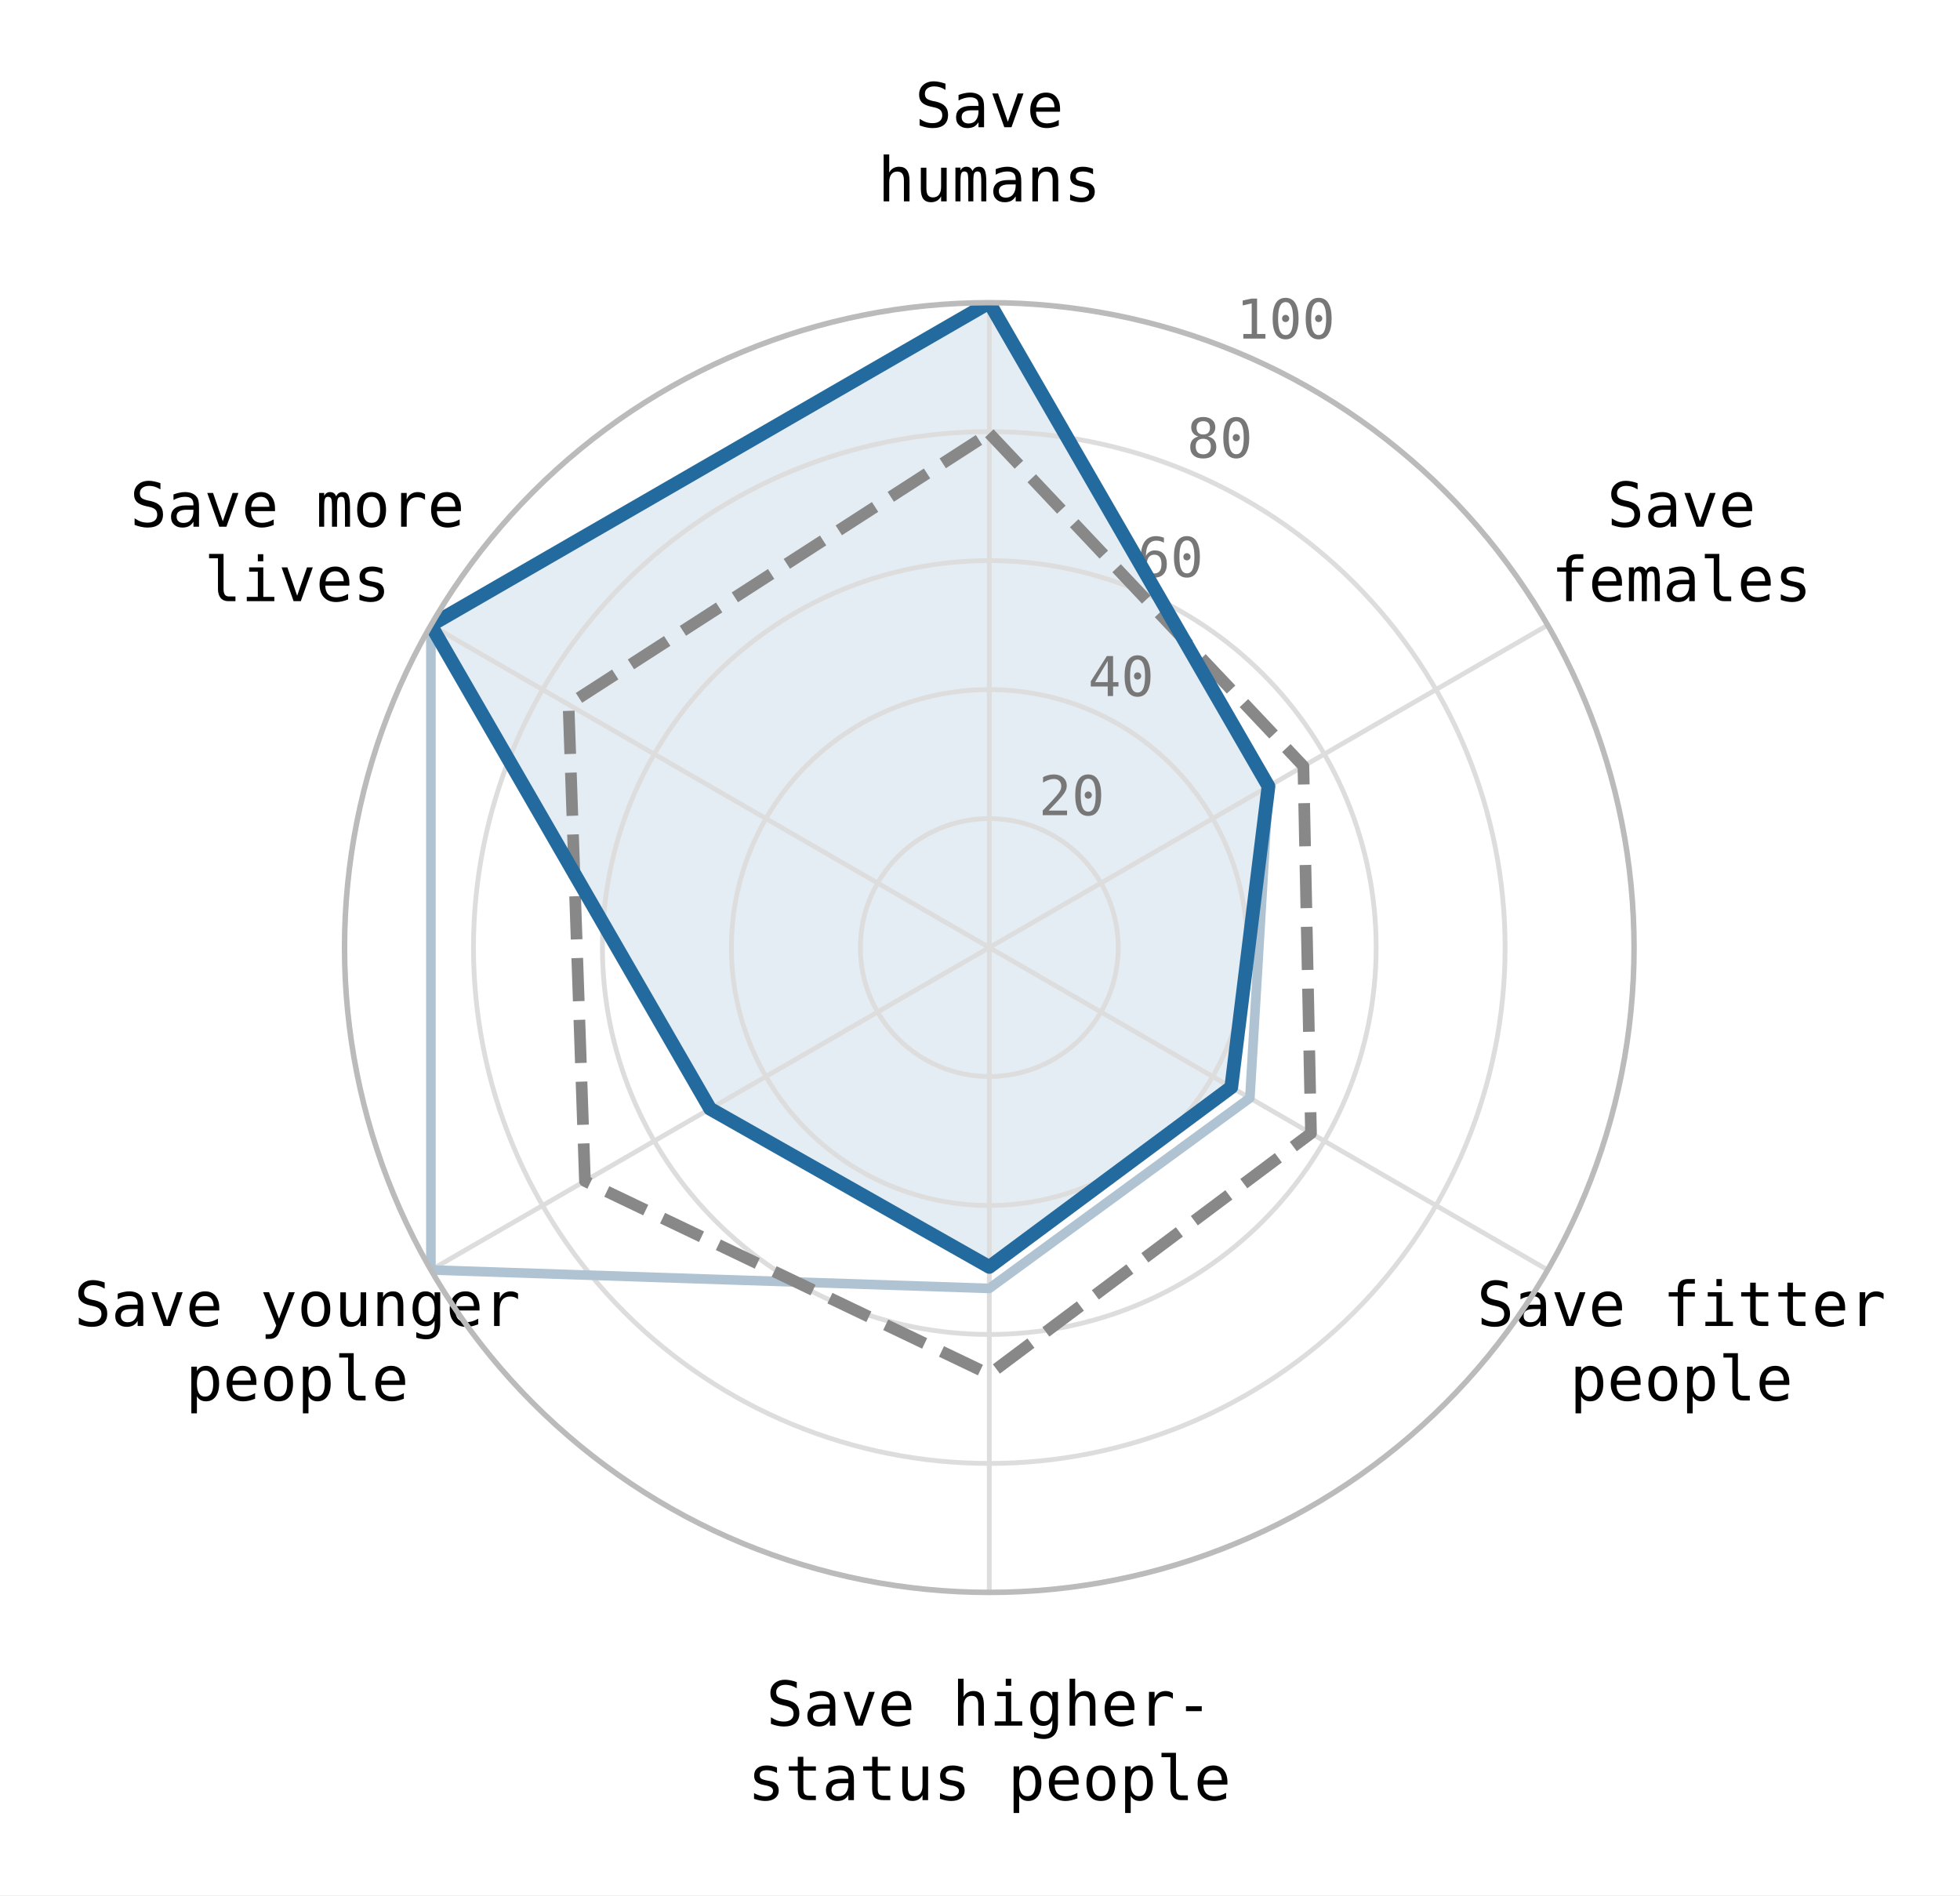
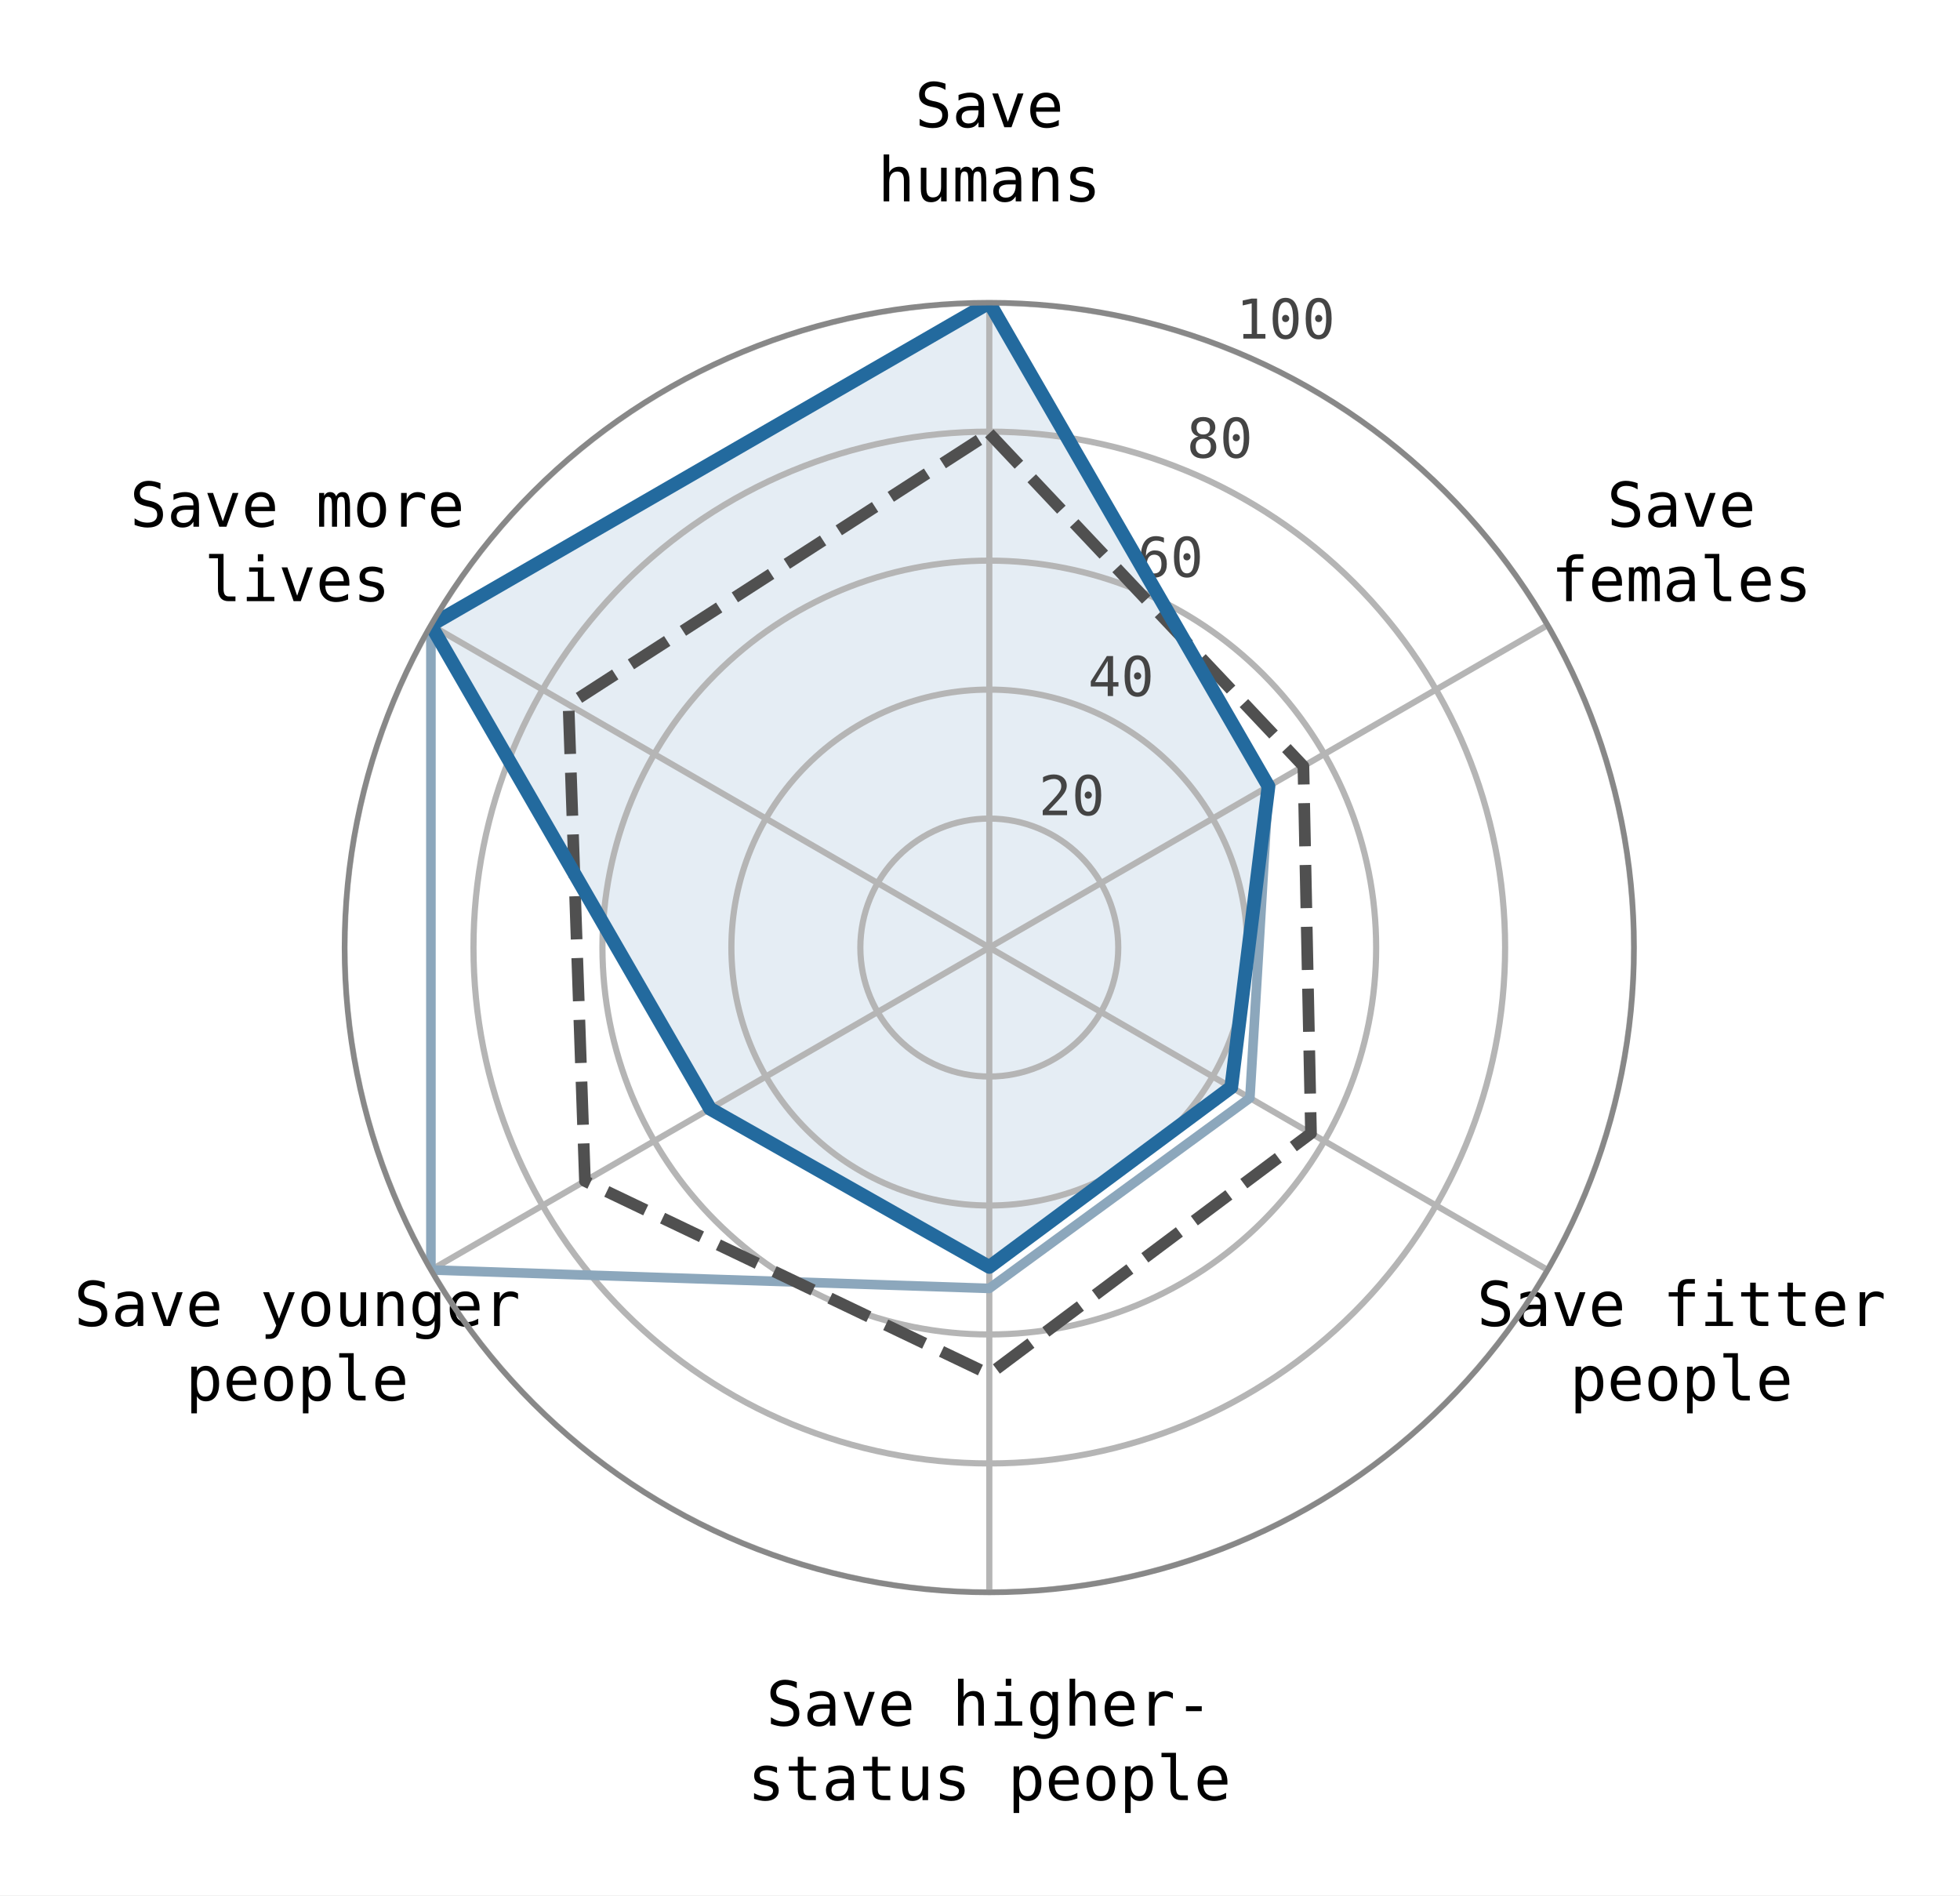
<svg xmlns="http://www.w3.org/2000/svg" width="285.625pt" height="276.148pt" viewBox="0 0 285.625 276.148" version="1.1">
  <defs>
    <style type="text/css">*{stroke-linejoin: round; stroke-linecap: butt}</style>
  </defs>
  <g id="figure_1">
    <g id="patch_1">
      <path d="M 0 276.148  L 285.625 276.148  L 285.625 0  L 0 0  z " style="fill: #ffffff" />
    </g>
    <g id="axes_1">
      <g id="patch_2">
        <path d="M 238.127 138.062  C 238.127 125.723 235.697 113.505 230.975 102.105  C 226.253 90.706 219.332 80.347 210.607 71.622  C 201.882 62.898 191.523 55.976 180.124 51.254  C 168.724 46.533 156.506 44.102 144.167 44.102  C 131.828 44.102 119.61 46.533 108.21 51.254  C 96.811 55.976 86.452 62.898 77.727 71.622  C 69.002 80.347 62.081 90.706 57.359 102.105  C 52.637 113.505 50.207 125.723 50.207 138.062  C 50.207 150.401 52.637 162.62 57.359 174.019  C 62.081 185.419 69.002 195.777 77.727 204.502  C 86.452 213.227 96.811 220.148 108.21 224.87  C 119.61 229.592 131.828 232.022 144.167 232.022  C 156.506 232.022 168.724 229.592 180.124 224.87  C 191.523 220.148 201.882 213.227 210.607 204.502  C 219.332 195.777 226.253 185.419 230.975 174.019  C 235.697 162.62 238.127 150.401 238.127 138.062  M 144.167 138.062  C 144.167 138.062 144.167 138.062 144.167 138.062  C 144.167 138.062 144.167 138.062 144.167 138.062  C 144.167 138.062 144.167 138.062 144.167 138.062  C 144.167 138.062 144.167 138.062 144.167 138.062  C 144.167 138.062 144.167 138.062 144.167 138.062  C 144.167 138.062 144.167 138.062 144.167 138.062  C 144.167 138.062 144.167 138.062 144.167 138.062  C 144.167 138.062 144.167 138.062 144.167 138.062  C 144.167 138.062 144.167 138.062 144.167 138.062  C 144.167 138.062 144.167 138.062 144.167 138.062  C 144.167 138.062 144.167 138.062 144.167 138.062  C 144.167 138.062 144.167 138.062 144.167 138.062  C 144.167 138.062 144.167 138.062 144.167 138.062  C 144.167 138.062 144.167 138.062 144.167 138.062  C 144.167 138.062 144.167 138.062 144.167 138.062  C 144.167 138.062 144.167 138.062 144.167 138.062  z " style="fill: #ffffff" />
      </g>
      <g id="patch_3">
        <path d="M 144.167 44.102  L 184.853 114.572  L 179.428 158.42  L 144.167 184.595  L 103.481 161.552  L 62.795 91.082  z " clip-path="url(#p1b37e90732)" style="fill: #236a9e; opacity: 0.12; stroke: #236a9e; stroke-linejoin: miter" />
      </g>
      <g id="matplotlib.axis_1">
        <g id="xtick_1">
          <g id="line2d_1">
-             <path d="M 144.167 138.062  L 144.167 44.102  " clip-path="url(#p1b37e90732)" style="fill: none; stroke: #dddddd; stroke-width: 0.7; stroke-linecap: square" />
+             <path d="M 144.167 138.062  L 144.167 44.102  " clip-path="url(#p1b37e90732)" style="fill: none; stroke: #b5b5b5; stroke-width: 0.9; stroke-linecap: square" />
          </g>
          <g id="text_1">
            <text style="font-size: 9px; font-family: Menlo, Consolas, monospace" transform="translate(133.3304 18.53877)">Save</text>
            <text style="font-size: 9px; font-family: Menlo, Consolas, monospace" transform="translate(127.9122 29.34123)">humans</text>
          </g>
        </g>
        <g id="xtick_2">
          <g id="line2d_2">
-             <path d="M 144.167 138.062  L 225.539 91.082  " clip-path="url(#p1b37e90732)" style="fill: none; stroke: #dddddd; stroke-width: 0.7; stroke-linecap: square" />
+             <path d="M 144.167 138.062  L 225.539 91.082  " clip-path="url(#p1b37e90732)" style="fill: none; stroke: #b5b5b5; stroke-width: 0.9; stroke-linecap: square" />
          </g>
          <g id="text_2">
            <text style="font-size: 9px; font-family: Menlo, Consolas, monospace" transform="translate(234.1878 76.74486)">Save</text>
            <text style="font-size: 9px; font-family: Menlo, Consolas, monospace" transform="translate(226.0603 87.59514)">females</text>
          </g>
        </g>
        <g id="xtick_3">
          <g id="line2d_3">
-             <path d="M 144.167 138.062  L 225.539 185.042  " clip-path="url(#p1b37e90732)" style="fill: none; stroke: #dddddd; stroke-width: 0.7; stroke-linecap: square" />
+             <path d="M 144.167 138.062  L 225.539 185.042  " clip-path="url(#p1b37e90732)" style="fill: none; stroke: #b5b5b5; stroke-width: 0.9; stroke-linecap: square" />
          </g>
          <g id="text_3">
            <text style="font-size: 9px; font-family: Menlo, Consolas, monospace" transform="translate(215.2238 193.2052)">Save fitter</text>
            <text style="font-size: 9px; font-family: Menlo, Consolas, monospace" transform="translate(228.7695 204.0555)">people</text>
          </g>
        </g>
        <g id="xtick_4">
          <g id="line2d_4">
-             <path d="M 144.167 138.062  L 144.167 232.022  " clip-path="url(#p1b37e90732)" style="fill: none; stroke: #dddddd; stroke-width: 0.7; stroke-linecap: square" />
+             <path d="M 144.167 138.062  L 144.167 232.022  " clip-path="url(#p1b37e90732)" style="fill: none; stroke: #b5b5b5; stroke-width: 0.9; stroke-linecap: square" />
          </g>
          <g id="text_4">
            <text style="font-size: 9px; font-family: Menlo, Consolas, monospace" transform="translate(111.6573 251.4352)">Save higher-</text>
            <text style="font-size: 9px; font-family: Menlo, Consolas, monospace" transform="translate(108.9482 262.2855)">status people</text>
          </g>
        </g>
        <g id="xtick_5">
          <g id="line2d_5">
-             <path d="M 144.167 138.062  L 62.795 185.042  " clip-path="url(#p1b37e90732)" style="fill: none; stroke: #dddddd; stroke-width: 0.7; stroke-linecap: square" />
+             <path d="M 144.167 138.062  L 62.795 185.042  " clip-path="url(#p1b37e90732)" style="fill: none; stroke: #b5b5b5; stroke-width: 0.9; stroke-linecap: square" />
          </g>
          <g id="text_5">
            <text style="font-size: 9px; font-family: Menlo, Consolas, monospace" transform="translate(10.8 193.2049)">Save younger</text>
            <text style="font-size: 9px; font-family: Menlo, Consolas, monospace" transform="translate(27.05484 204.0551)">people</text>
          </g>
        </g>
        <g id="xtick_6">
          <g id="line2d_6">
-             <path d="M 144.167 138.062  L 62.795 91.082  " clip-path="url(#p1b37e90732)" style="fill: none; stroke: #dddddd; stroke-width: 0.7; stroke-linecap: square" />
+             <path d="M 144.167 138.062  L 62.795 91.082  " clip-path="url(#p1b37e90732)" style="fill: none; stroke: #b5b5b5; stroke-width: 0.9; stroke-linecap: square" />
          </g>
          <g id="text_6">
            <text style="font-size: 9px; font-family: Menlo, Consolas, monospace" transform="translate(18.92742 76.74486)">Save more</text>
            <text style="font-size: 9px; font-family: Menlo, Consolas, monospace" transform="translate(29.76398 87.59514)">lives</text>
          </g>
        </g>
      </g>
      <g id="matplotlib.axis_2">
        <g id="ytick_1">
          <g id="line2d_7">
-             <path d="M 144.167 119.27  C 146.635 119.27 149.078 119.756 151.358 120.701  C 153.638 121.645 155.71 123.029 157.455 124.774  C 159.2 126.519 160.584 128.591 161.529 130.871  C 162.473 133.151 162.959 135.594 162.959 138.062  C 162.959 140.53 162.473 142.974 161.529 145.253  C 160.584 147.533 159.2 149.605 157.455 151.35  C 155.71 153.095 153.638 154.479 151.358 155.424  C 149.078 156.368 146.635 156.854 144.167 156.854  C 141.699 156.854 139.256 156.368 136.976 155.424  C 134.696 154.479 132.624 153.095 130.879 151.35  C 129.134 149.605 127.75 147.533 126.805 145.253  C 125.861 142.974 125.375 140.53 125.375 138.062  C 125.375 135.594 125.861 133.151 126.805 130.871  C 127.75 128.591 129.134 126.519 130.879 124.774  C 132.624 123.029 134.696 121.645 136.976 120.701  C 139.256 119.756 141.699 119.27 144.167 119.27  " clip-path="url(#p1b37e90732)" style="fill: none; stroke: #dddddd; stroke-width: 0.7; stroke-linecap: square" />
+             <path d="M 144.167 119.27  C 146.635 119.27 149.078 119.756 151.358 120.701  C 153.638 121.645 155.71 123.029 157.455 124.774  C 159.2 126.519 160.584 128.591 161.529 130.871  C 162.473 133.151 162.959 135.594 162.959 138.062  C 162.959 140.53 162.473 142.974 161.529 145.253  C 160.584 147.533 159.2 149.605 157.455 151.35  C 155.71 153.095 153.638 154.479 151.358 155.424  C 149.078 156.368 146.635 156.854 144.167 156.854  C 141.699 156.854 139.256 156.368 136.976 155.424  C 134.696 154.479 132.624 153.095 130.879 151.35  C 129.134 149.605 127.75 147.533 126.805 145.253  C 125.861 142.974 125.375 140.53 125.375 138.062  C 125.375 135.594 125.861 133.151 126.805 130.871  C 127.75 128.591 129.134 126.519 130.879 124.774  C 132.624 123.029 134.696 121.645 136.976 120.701  C 139.256 119.756 141.699 119.27 144.167 119.27  " clip-path="url(#p1b37e90732)" style="fill: none; stroke: #b5b5b5; stroke-width: 0.9; stroke-linecap: square" />
          </g>
          <g id="text_7">
-             <text style="font-size: 8px; font-family: Menlo, Consolas, monospace; text-anchor: start; fill: #777777" x="151.358" y="118.779" transform="rotate(-0 151.3584 118.7787)">20</text>
+             <text style="font-size: 8px; font-family: Menlo, Consolas, monospace; text-anchor: start; fill: #444444" x="151.358" y="118.779" transform="rotate(-0 151.3584 118.7787)">20</text>
          </g>
        </g>
        <g id="ytick_2">
          <g id="line2d_8">
-             <path d="M 144.167 100.478  C 149.102 100.478 153.99 101.45 158.55 103.339  C 163.11 105.228 167.253 107.996 170.743 111.486  C 174.233 114.976 177.001 119.12 178.89 123.679  C 180.779 128.239 181.751 133.127 181.751 138.062  C 181.751 142.998 180.779 147.885 178.89 152.445  C 177.001 157.005 174.233 161.148 170.743 164.638  C 167.253 168.128 163.11 170.896 158.55 172.785  C 153.99 174.674 149.102 175.646 144.167 175.646  C 139.232 175.646 134.344 174.674 129.784 172.785  C 125.224 170.896 121.081 168.128 117.591 164.638  C 114.101 161.148 111.333 157.005 109.444 152.445  C 107.555 147.885 106.583 142.998 106.583 138.062  C 106.583 133.127 107.555 128.239 109.444 123.679  C 111.333 119.12 114.101 114.976 117.591 111.486  C 121.081 107.996 125.224 105.228 129.784 103.339  C 134.344 101.45 139.232 100.478 144.167 100.478  " clip-path="url(#p1b37e90732)" style="fill: none; stroke: #dddddd; stroke-width: 0.7; stroke-linecap: square" />
+             <path d="M 144.167 100.478  C 149.102 100.478 153.99 101.45 158.55 103.339  C 163.11 105.228 167.253 107.996 170.743 111.486  C 174.233 114.976 177.001 119.12 178.89 123.679  C 180.779 128.239 181.751 133.127 181.751 138.062  C 181.751 142.998 180.779 147.885 178.89 152.445  C 177.001 157.005 174.233 161.148 170.743 164.638  C 167.253 168.128 163.11 170.896 158.55 172.785  C 153.99 174.674 149.102 175.646 144.167 175.646  C 139.232 175.646 134.344 174.674 129.784 172.785  C 125.224 170.896 121.081 168.128 117.591 164.638  C 114.101 161.148 111.333 157.005 109.444 152.445  C 107.555 147.885 106.583 142.998 106.583 138.062  C 106.583 133.127 107.555 128.239 109.444 123.679  C 111.333 119.12 114.101 114.976 117.591 111.486  C 121.081 107.996 125.224 105.228 129.784 103.339  C 134.344 101.45 139.232 100.478 144.167 100.478  " clip-path="url(#p1b37e90732)" style="fill: none; stroke: #b5b5b5; stroke-width: 0.9; stroke-linecap: square" />
          </g>
          <g id="text_8">
-             <text style="font-size: 8px; font-family: Menlo, Consolas, monospace; text-anchor: start; fill: #777777" x="158.55" y="101.417" transform="rotate(-0 158.5498 101.4171)">40</text>
+             <text style="font-size: 8px; font-family: Menlo, Consolas, monospace; text-anchor: start; fill: #444444" x="158.55" y="101.417" transform="rotate(-0 158.5498 101.4171)">40</text>
          </g>
        </g>
        <g id="ytick_3">
          <g id="line2d_9">
-             <path d="M 144.167 81.686  C 151.57 81.686 158.901 83.144 165.741 85.977  C 172.581 88.811 178.796 92.963 184.031 98.198  C 189.266 103.433 193.419 109.648 196.252 116.488  C 199.085 123.328 200.543 130.659 200.543 138.062  C 200.543 145.465 199.085 152.797 196.252 159.636  C 193.419 166.476 189.266 172.691 184.031 177.926  C 178.796 183.161 172.581 187.314 165.741 190.147  C 158.901 192.98 151.57 194.438 144.167 194.438  C 136.764 194.438 129.433 192.98 122.593 190.147  C 115.753 187.314 109.538 183.161 104.303 177.926  C 99.068 172.691 94.915 166.476 92.082 159.636  C 89.249 152.797 87.791 145.465 87.791 138.062  C 87.791 130.659 89.249 123.328 92.082 116.488  C 94.915 109.648 99.068 103.433 104.303 98.198  C 109.538 92.963 115.753 88.811 122.593 85.977  C 129.433 83.144 136.764 81.686 144.167 81.686  " clip-path="url(#p1b37e90732)" style="fill: none; stroke: #dddddd; stroke-width: 0.7; stroke-linecap: square" />
+             <path d="M 144.167 81.686  C 151.57 81.686 158.901 83.144 165.741 85.977  C 172.581 88.811 178.796 92.963 184.031 98.198  C 189.266 103.433 193.419 109.648 196.252 116.488  C 199.085 123.328 200.543 130.659 200.543 138.062  C 200.543 145.465 199.085 152.797 196.252 159.636  C 193.419 166.476 189.266 172.691 184.031 177.926  C 178.796 183.161 172.581 187.314 165.741 190.147  C 158.901 192.98 151.57 194.438 144.167 194.438  C 136.764 194.438 129.433 192.98 122.593 190.147  C 115.753 187.314 109.538 183.161 104.303 177.926  C 99.068 172.691 94.915 166.476 92.082 159.636  C 89.249 152.797 87.791 145.465 87.791 138.062  C 87.791 130.659 89.249 123.328 92.082 116.488  C 94.915 109.648 99.068 103.433 104.303 98.198  C 109.538 92.963 115.753 88.811 122.593 85.977  C 129.433 83.144 136.764 81.686 144.167 81.686  " clip-path="url(#p1b37e90732)" style="fill: none; stroke: #b5b5b5; stroke-width: 0.9; stroke-linecap: square" />
          </g>
          <g id="text_9">
-             <text style="font-size: 8px; font-family: Menlo, Consolas, monospace; text-anchor: start; fill: #777777" x="165.741" y="84.056" transform="rotate(-0 165.7412 84.0556)">60</text>
+             <text style="font-size: 8px; font-family: Menlo, Consolas, monospace; text-anchor: start; fill: #444444" x="165.741" y="84.056" transform="rotate(-0 165.7412 84.0556)">60</text>
          </g>
        </g>
        <g id="ytick_4">
          <g id="line2d_10">
-             <path d="M 144.167 62.894  C 154.038 62.894 163.813 64.838 172.933 68.616  C 182.052 72.393 190.339 77.93 197.319 84.91  C 204.299 91.89 209.836 100.177 213.613 109.297  C 217.391 118.416 219.335 128.191 219.335 138.062  C 219.335 147.933 217.391 157.708 213.613 166.828  C 209.836 175.947 204.299 184.234 197.319 191.214  C 190.339 198.194 182.052 203.731 172.933 207.508  C 163.813 211.286 154.038 213.23 144.167 213.23  C 134.296 213.23 124.521 211.286 115.401 207.508  C 106.282 203.731 97.995 198.194 91.015 191.214  C 84.035 184.234 78.498 175.947 74.721 166.828  C 70.943 157.708 68.999 147.933 68.999 138.062  C 68.999 128.191 70.943 118.416 74.721 109.297  C 78.498 100.177 84.035 91.89 91.015 84.91  C 97.995 77.93 106.282 72.393 115.401 68.616  C 124.521 64.838 134.296 62.894 144.167 62.894  " clip-path="url(#p1b37e90732)" style="fill: none; stroke: #dddddd; stroke-width: 0.7; stroke-linecap: square" />
+             <path d="M 144.167 62.894  C 154.038 62.894 163.813 64.838 172.933 68.616  C 182.052 72.393 190.339 77.93 197.319 84.91  C 204.299 91.89 209.836 100.177 213.613 109.297  C 217.391 118.416 219.335 128.191 219.335 138.062  C 219.335 147.933 217.391 157.708 213.613 166.828  C 209.836 175.947 204.299 184.234 197.319 191.214  C 190.339 198.194 182.052 203.731 172.933 207.508  C 163.813 211.286 154.038 213.23 144.167 213.23  C 134.296 213.23 124.521 211.286 115.401 207.508  C 106.282 203.731 97.995 198.194 91.015 191.214  C 84.035 184.234 78.498 175.947 74.721 166.828  C 70.943 157.708 68.999 147.933 68.999 138.062  C 68.999 128.191 70.943 118.416 74.721 109.297  C 78.498 100.177 84.035 91.89 91.015 84.91  C 97.995 77.93 106.282 72.393 115.401 68.616  C 124.521 64.838 134.296 62.894 144.167 62.894  " clip-path="url(#p1b37e90732)" style="fill: none; stroke: #b5b5b5; stroke-width: 0.9; stroke-linecap: square" />
          </g>
          <g id="text_10">
-             <text style="font-size: 8px; font-family: Menlo, Consolas, monospace; text-anchor: start; fill: #777777" x="172.933" y="66.694" transform="rotate(-0 172.9326 66.69406)">80</text>
+             <text style="font-size: 8px; font-family: Menlo, Consolas, monospace; text-anchor: start; fill: #444444" x="172.933" y="66.694" transform="rotate(-0 172.9326 66.69406)">80</text>
          </g>
        </g>
        <g id="ytick_5">
          <g id="line2d_11">
-             <path d="M 144.167 44.102  C 156.506 44.102 168.724 46.533 180.124 51.254  C 191.523 55.976 201.882 62.898 210.607 71.622  C 219.332 80.347 226.253 90.706 230.975 102.105  C 235.697 113.505 238.127 125.723 238.127 138.062  C 238.127 150.401 235.697 162.62 230.975 174.019  C 226.253 185.419 219.332 195.777 210.607 204.502  C 201.882 213.227 191.523 220.148 180.124 224.87  C 168.724 229.592 156.506 232.022 144.167 232.022  C 131.828 232.022 119.61 229.592 108.21 224.87  C 96.811 220.148 86.452 213.227 77.727 204.502  C 69.002 195.777 62.081 185.419 57.359 174.019  C 52.637 162.62 50.207 150.401 50.207 138.062  C 50.207 125.723 52.637 113.505 57.359 102.105  C 62.081 90.706 69.002 80.347 77.727 71.622  C 86.452 62.898 96.811 55.976 108.21 51.254  C 119.61 46.533 131.828 44.102 144.167 44.102  " clip-path="url(#p1b37e90732)" style="fill: none; stroke: #dddddd; stroke-width: 0.7; stroke-linecap: square" />
+             <path d="M 144.167 44.102  C 156.506 44.102 168.724 46.533 180.124 51.254  C 191.523 55.976 201.882 62.898 210.607 71.622  C 219.332 80.347 226.253 90.706 230.975 102.105  C 235.697 113.505 238.127 125.723 238.127 138.062  C 238.127 150.401 235.697 162.62 230.975 174.019  C 226.253 185.419 219.332 195.777 210.607 204.502  C 201.882 213.227 191.523 220.148 180.124 224.87  C 168.724 229.592 156.506 232.022 144.167 232.022  C 131.828 232.022 119.61 229.592 108.21 224.87  C 96.811 220.148 86.452 213.227 77.727 204.502  C 69.002 195.777 62.081 185.419 57.359 174.019  C 52.637 162.62 50.207 150.401 50.207 138.062  C 50.207 125.723 52.637 113.505 57.359 102.105  C 62.081 90.706 69.002 80.347 77.727 71.622  C 86.452 62.898 96.811 55.976 108.21 51.254  C 119.61 46.533 131.828 44.102 144.167 44.102  " clip-path="url(#p1b37e90732)" style="fill: none; stroke: #b5b5b5; stroke-width: 0.9; stroke-linecap: square" />
          </g>
          <g id="text_11">
-             <text style="font-size: 8px; font-family: Menlo, Consolas, monospace; text-anchor: start; fill: #777777" x="180.124" y="49.333" transform="rotate(-0 180.1239 49.33251)">100</text>
+             <text style="font-size: 8px; font-family: Menlo, Consolas, monospace; text-anchor: start; fill: #444444" x="180.124" y="49.333" transform="rotate(-0 180.1239 49.33251)">100</text>
          </g>
        </g>
      </g>
      <g id="line2d_12">
-         <path d="M 144.167 44.102  L 184.853 114.572  L 182.14 159.986  L 144.167 187.727  L 62.795 185.042  L 62.795 91.082  L 144.167 44.102  " clip-path="url(#p1b37e90732)" style="fill: none; stroke: #afc3d2; stroke-width: 1.4; stroke-linecap: square" />
+         <path d="M 144.167 44.102  L 184.853 114.572  L 182.14 159.986  L 144.167 187.727  L 62.795 185.042  L 62.795 91.082  L 144.167 44.102  " clip-path="url(#p1b37e90732)" style="fill: none; stroke: #8ca7bc; stroke-width: 1.4; stroke-linecap: square" />
      </g>
      <g id="line2d_13">
-         <path d="M 144.167 63.134  L 189.942 111.634  L 191.048 165.129  L 144.167 200.243  L 85.241 172.083  L 82.851 102.661  L 144.167 63.134  " clip-path="url(#p1b37e90732)" style="fill: none; stroke-dasharray: 6.29,2.72; stroke-dashoffset: 0; stroke: #888888; stroke-width: 1.7" />
+         <path d="M 144.167 63.134  L 189.942 111.634  L 191.048 165.129  L 144.167 200.243  L 85.241 172.083  L 82.851 102.661  L 144.167 63.134  " clip-path="url(#p1b37e90732)" style="fill: none; stroke-dasharray: 6.29,2.72; stroke-dashoffset: 0; stroke: #505050; stroke-width: 1.7" />
      </g>
      <g id="line2d_14">
        <path d="M 144.167 44.102  L 184.853 114.572  L 179.428 158.42  L 144.167 184.595  L 103.481 161.552  L 62.795 91.082  L 144.167 44.102  " clip-path="url(#p1b37e90732)" style="fill: none; stroke: #236a9e; stroke-width: 2; stroke-linecap: square" />
      </g>
      <g id="patch_4">
-         <path d="M 144.167 44.102  C 131.828 44.102 119.61 46.533 108.21 51.254  C 96.811 55.976 86.452 62.898 77.727 71.622  C 69.002 80.347 62.081 90.706 57.359 102.105  C 52.637 113.505 50.207 125.723 50.207 138.062  C 50.207 150.401 52.637 162.62 57.359 174.019  C 62.081 185.419 69.002 195.777 77.727 204.502  C 86.452 213.227 96.811 220.148 108.21 224.87  C 119.61 229.592 131.828 232.022 144.167 232.022  C 156.506 232.022 168.724 229.592 180.124 224.87  C 191.523 220.148 201.882 213.227 210.607 204.502  C 219.332 195.777 226.253 185.419 230.975 174.019  C 235.697 162.62 238.127 150.401 238.127 138.062  C 238.127 125.723 235.697 113.505 230.975 102.105  C 226.253 90.706 219.332 80.347 210.607 71.622  C 201.882 62.898 191.523 55.976 180.124 51.254  C 168.724 46.533 156.506 44.102 144.167 44.102  " style="fill: none; stroke: #bbbbbb; stroke-width: 0.8; stroke-linejoin: miter; stroke-linecap: square" />
+         <path d="M 144.167 44.102  C 131.828 44.102 119.61 46.533 108.21 51.254  C 96.811 55.976 86.452 62.898 77.727 71.622  C 69.002 80.347 62.081 90.706 57.359 102.105  C 52.637 113.505 50.207 125.723 50.207 138.062  C 50.207 150.401 52.637 162.62 57.359 174.019  C 62.081 185.419 69.002 195.777 77.727 204.502  C 86.452 213.227 96.811 220.148 108.21 224.87  C 119.61 229.592 131.828 232.022 144.167 232.022  C 156.506 232.022 168.724 229.592 180.124 224.87  C 191.523 220.148 201.882 213.227 210.607 204.502  C 219.332 195.777 226.253 185.419 230.975 174.019  C 235.697 162.62 238.127 150.401 238.127 138.062  C 238.127 125.723 235.697 113.505 230.975 102.105  C 226.253 90.706 219.332 80.347 210.607 71.622  C 201.882 62.898 191.523 55.976 180.124 51.254  C 168.724 46.533 156.506 44.102 144.167 44.102  " style="fill: none; stroke: #888888; stroke-width: 0.8; stroke-linejoin: miter; stroke-linecap: square" />
      </g>
    </g>
  </g>
  <defs>
    <clipPath id="p1b37e90732">
      <path d="M 238.127 138.062  C 238.127 125.723 235.697 113.505 230.975 102.105  C 226.253 90.706 219.332 80.347 210.607 71.622  C 201.882 62.898 191.523 55.976 180.124 51.254  C 168.724 46.533 156.506 44.102 144.167 44.102  C 131.828 44.102 119.61 46.533 108.21 51.254  C 96.811 55.976 86.452 62.898 77.727 71.622  C 69.002 80.347 62.081 90.706 57.359 102.105  C 52.637 113.505 50.207 125.723 50.207 138.062  C 50.207 150.401 52.637 162.62 57.359 174.019  C 62.081 185.419 69.002 195.777 77.727 204.502  C 86.452 213.227 96.811 220.148 108.21 224.87  C 119.61 229.592 131.828 232.022 144.167 232.022  C 156.506 232.022 168.724 229.592 180.124 224.87  C 191.523 220.148 201.882 213.227 210.607 204.502  C 219.332 195.777 226.253 185.419 230.975 174.019  C 235.697 162.62 238.127 150.401 238.127 138.062  M 144.167 138.062  C 144.167 138.062 144.167 138.062 144.167 138.062  C 144.167 138.062 144.167 138.062 144.167 138.062  C 144.167 138.062 144.167 138.062 144.167 138.062  C 144.167 138.062 144.167 138.062 144.167 138.062  C 144.167 138.062 144.167 138.062 144.167 138.062  C 144.167 138.062 144.167 138.062 144.167 138.062  C 144.167 138.062 144.167 138.062 144.167 138.062  C 144.167 138.062 144.167 138.062 144.167 138.062  C 144.167 138.062 144.167 138.062 144.167 138.062  C 144.167 138.062 144.167 138.062 144.167 138.062  C 144.167 138.062 144.167 138.062 144.167 138.062  C 144.167 138.062 144.167 138.062 144.167 138.062  C 144.167 138.062 144.167 138.062 144.167 138.062  C 144.167 138.062 144.167 138.062 144.167 138.062  C 144.167 138.062 144.167 138.062 144.167 138.062  C 144.167 138.062 144.167 138.062 144.167 138.062  z " />
    </clipPath>
  </defs>
</svg>
